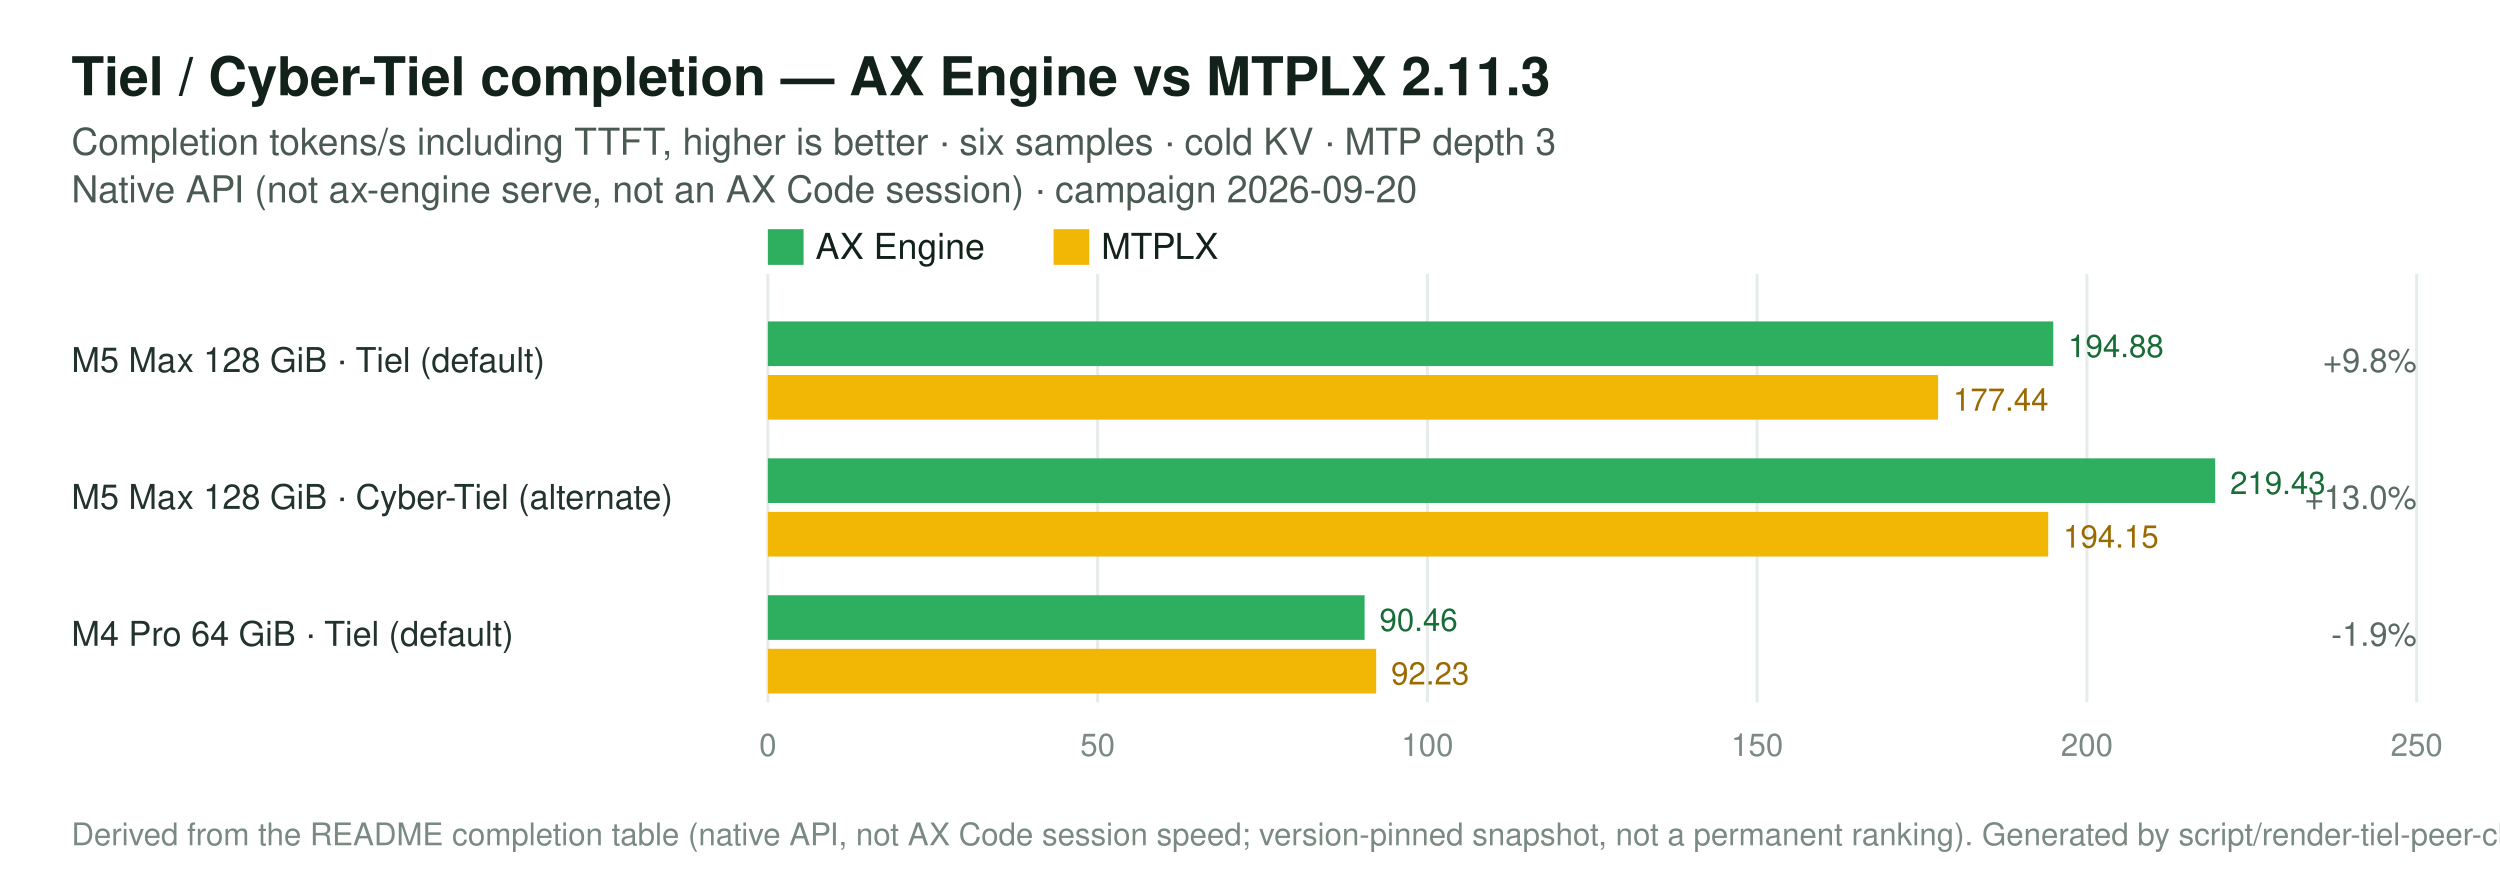
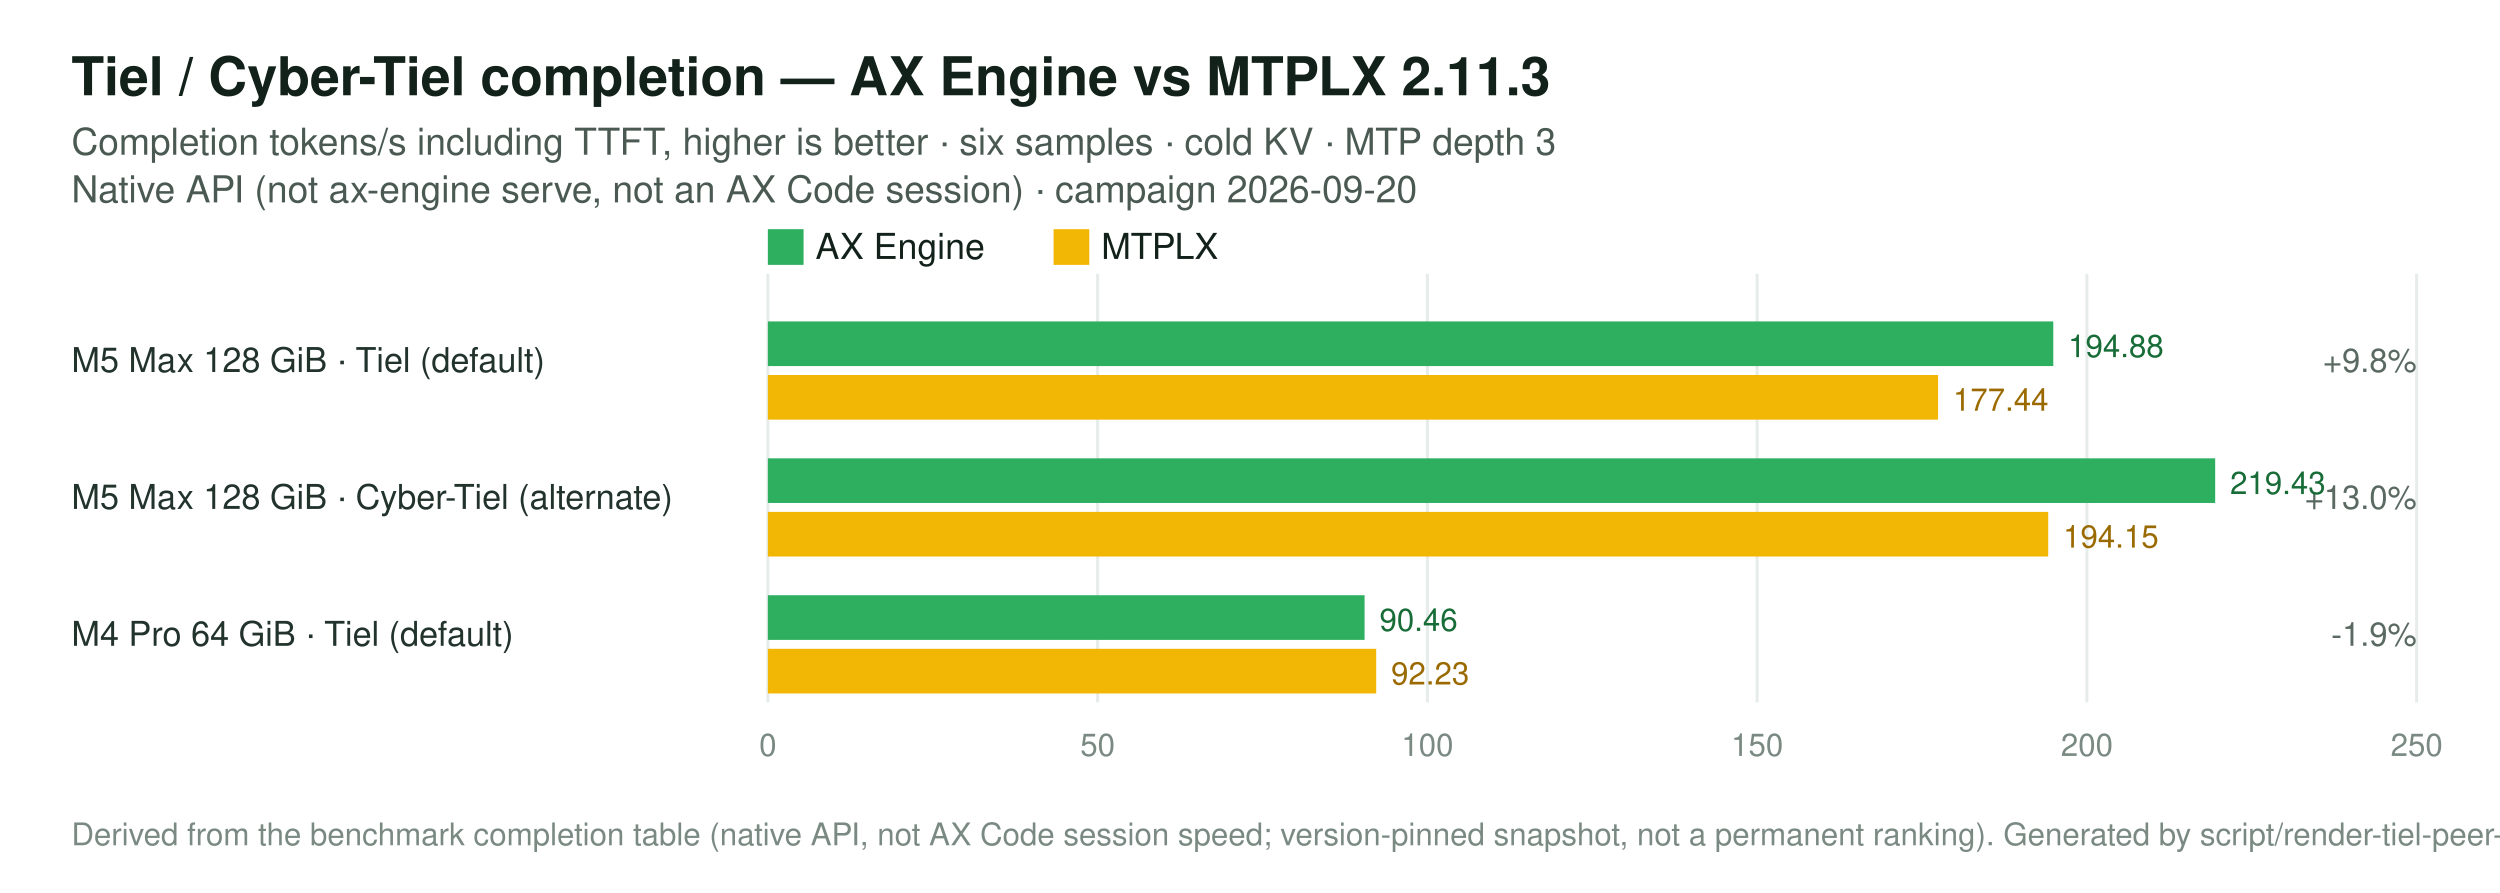
<svg xmlns="http://www.w3.org/2000/svg" width="840" height="300" viewBox="0 0 840 300" font-family="Helvetica, Arial, sans-serif">
  <rect width="840" height="300" fill="#ffffff" />
  <text x="24" y="32" font-size="18" font-weight="700" fill="#12211a">Tiel / Cyber-Tiel completion — AX Engine vs MTPLX 2.11.3</text>
  <text x="24" y="52" font-size="12.5" fill="#4a5a52">Completion tokens/s including TTFT, higher is better · six samples · cold KV · MTP depth 3</text>
  <text x="24" y="68" font-size="12.5" fill="#4a5a52">Native API (not ax-engine serve, not an AX Code session) · campaign 2026-09-20</text>
  <line x1="258.0" y1="92" x2="258.0" y2="236" stroke="#e6ece9" stroke-width="1" />
  <text x="258.0" y="254" font-size="10.5" fill="#7a8a82" text-anchor="middle">0</text>
  <line x1="368.8" y1="92" x2="368.8" y2="236" stroke="#e6ece9" stroke-width="1" />
  <text x="368.8" y="254" font-size="10.5" fill="#7a8a82" text-anchor="middle">50</text>
  <line x1="479.6" y1="92" x2="479.6" y2="236" stroke="#e6ece9" stroke-width="1" />
  <text x="479.6" y="254" font-size="10.5" fill="#7a8a82" text-anchor="middle">100</text>
  <line x1="590.4" y1="92" x2="590.4" y2="236" stroke="#e6ece9" stroke-width="1" />
  <text x="590.4" y="254" font-size="10.5" fill="#7a8a82" text-anchor="middle">150</text>
  <line x1="701.2" y1="92" x2="701.2" y2="236" stroke="#e6ece9" stroke-width="1" />
  <text x="701.2" y="254" font-size="10.5" fill="#7a8a82" text-anchor="middle">200</text>
  <line x1="812.0" y1="92" x2="812.0" y2="236" stroke="#e6ece9" stroke-width="1" />
  <text x="812.0" y="254" font-size="10.5" fill="#7a8a82" text-anchor="middle">250</text>
  <rect x="258" y="77" width="12" height="12" fill="#2eaf5f" />
  <text x="274" y="87" font-size="12" fill="#12211a">AX Engine</text>
  <rect x="354" y="77" width="12" height="12" fill="#f2b705" />
  <text x="370" y="87" font-size="12" fill="#12211a">MTPLX</text>
  <text x="24" y="125" font-size="11.5" fill="#22332c">M5 Max 128 GiB · Tiel (default)</text>
  <text x="812" y="125" font-size="11" fill="#5a6a62" text-anchor="end">+9.8%</text>
  <rect x="258" y="108" width="431.9" height="15" fill="#2eaf5f" />
  <text x="694.9" y="120" font-size="10.5" fill="#176c37">194.88</text>
  <rect x="258" y="126" width="393.2" height="15" fill="#f2b705" />
  <text x="656.2" y="138" font-size="10.5" fill="#9a6a00">177.44</text>
  <text x="24" y="171" font-size="11.5" fill="#22332c">M5 Max 128 GiB · Cyber-Tiel (alternate)</text>
  <text x="812" y="171" font-size="11" fill="#5a6a62" text-anchor="end">+13.0%</text>
  <rect x="258" y="154" width="486.3" height="15" fill="#2eaf5f" />
  <text x="749.3" y="166" font-size="10.5" fill="#176c37">219.43</text>
  <rect x="258" y="172" width="430.2" height="15" fill="#f2b705" />
  <text x="693.2" y="184" font-size="10.5" fill="#9a6a00">194.15</text>
  <text x="24" y="217" font-size="11.5" fill="#22332c">M4 Pro 64 GiB · Tiel (default)</text>
  <text x="812" y="217" font-size="11" fill="#5a6a62" text-anchor="end">-1.9%</text>
  <rect x="258" y="200" width="200.5" height="15" fill="#2eaf5f" />
  <text x="463.5" y="212" font-size="10.5" fill="#176c37">90.46</text>
  <rect x="258" y="218" width="204.4" height="15" fill="#f2b705" />
  <text x="467.4" y="230" font-size="10.5" fill="#9a6a00">92.23</text>
-   <text x="24" y="284" font-size="10.5" fill="#7a8a82">Derived from the README completion table (native API, not AX Code session speed; version-pinned snapshot, not a permanent ranking). Generated by script/render-tiel-peer-chart.ts.</text>
+   <text x="24" y="284" font-size="10.5" fill="#7a8a82">Derived from the benchmark completion table (native API, not AX Code session speed; version-pinned snapshot, not a permanent ranking). Generated by script/render-tiel-peer-chart.ts.</text>
</svg>
